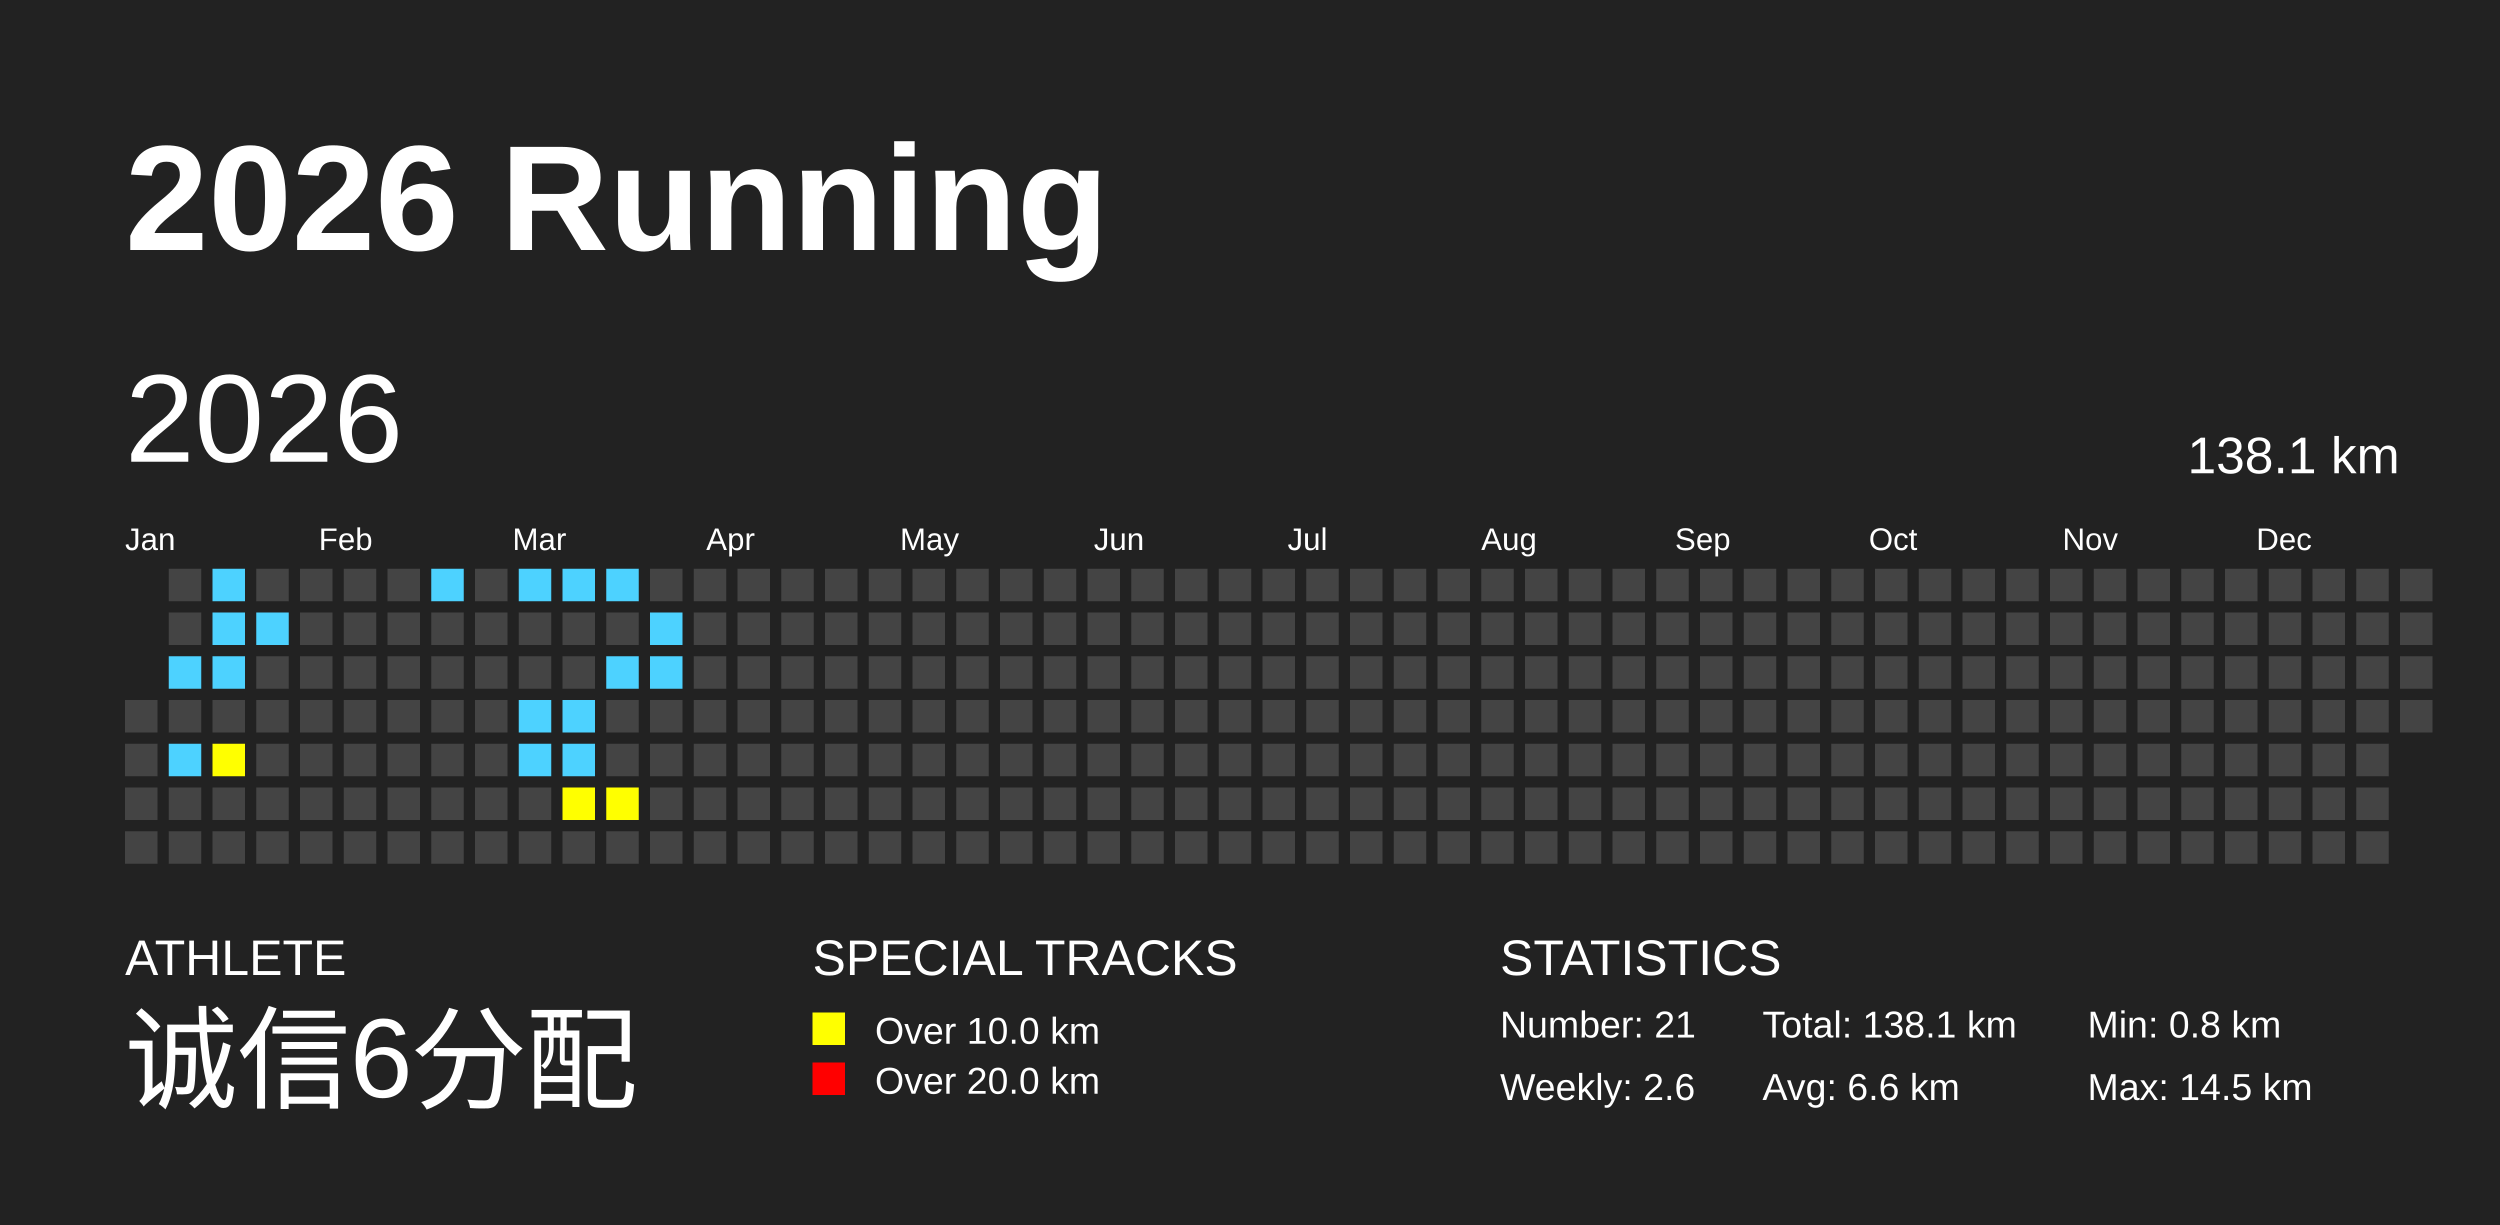
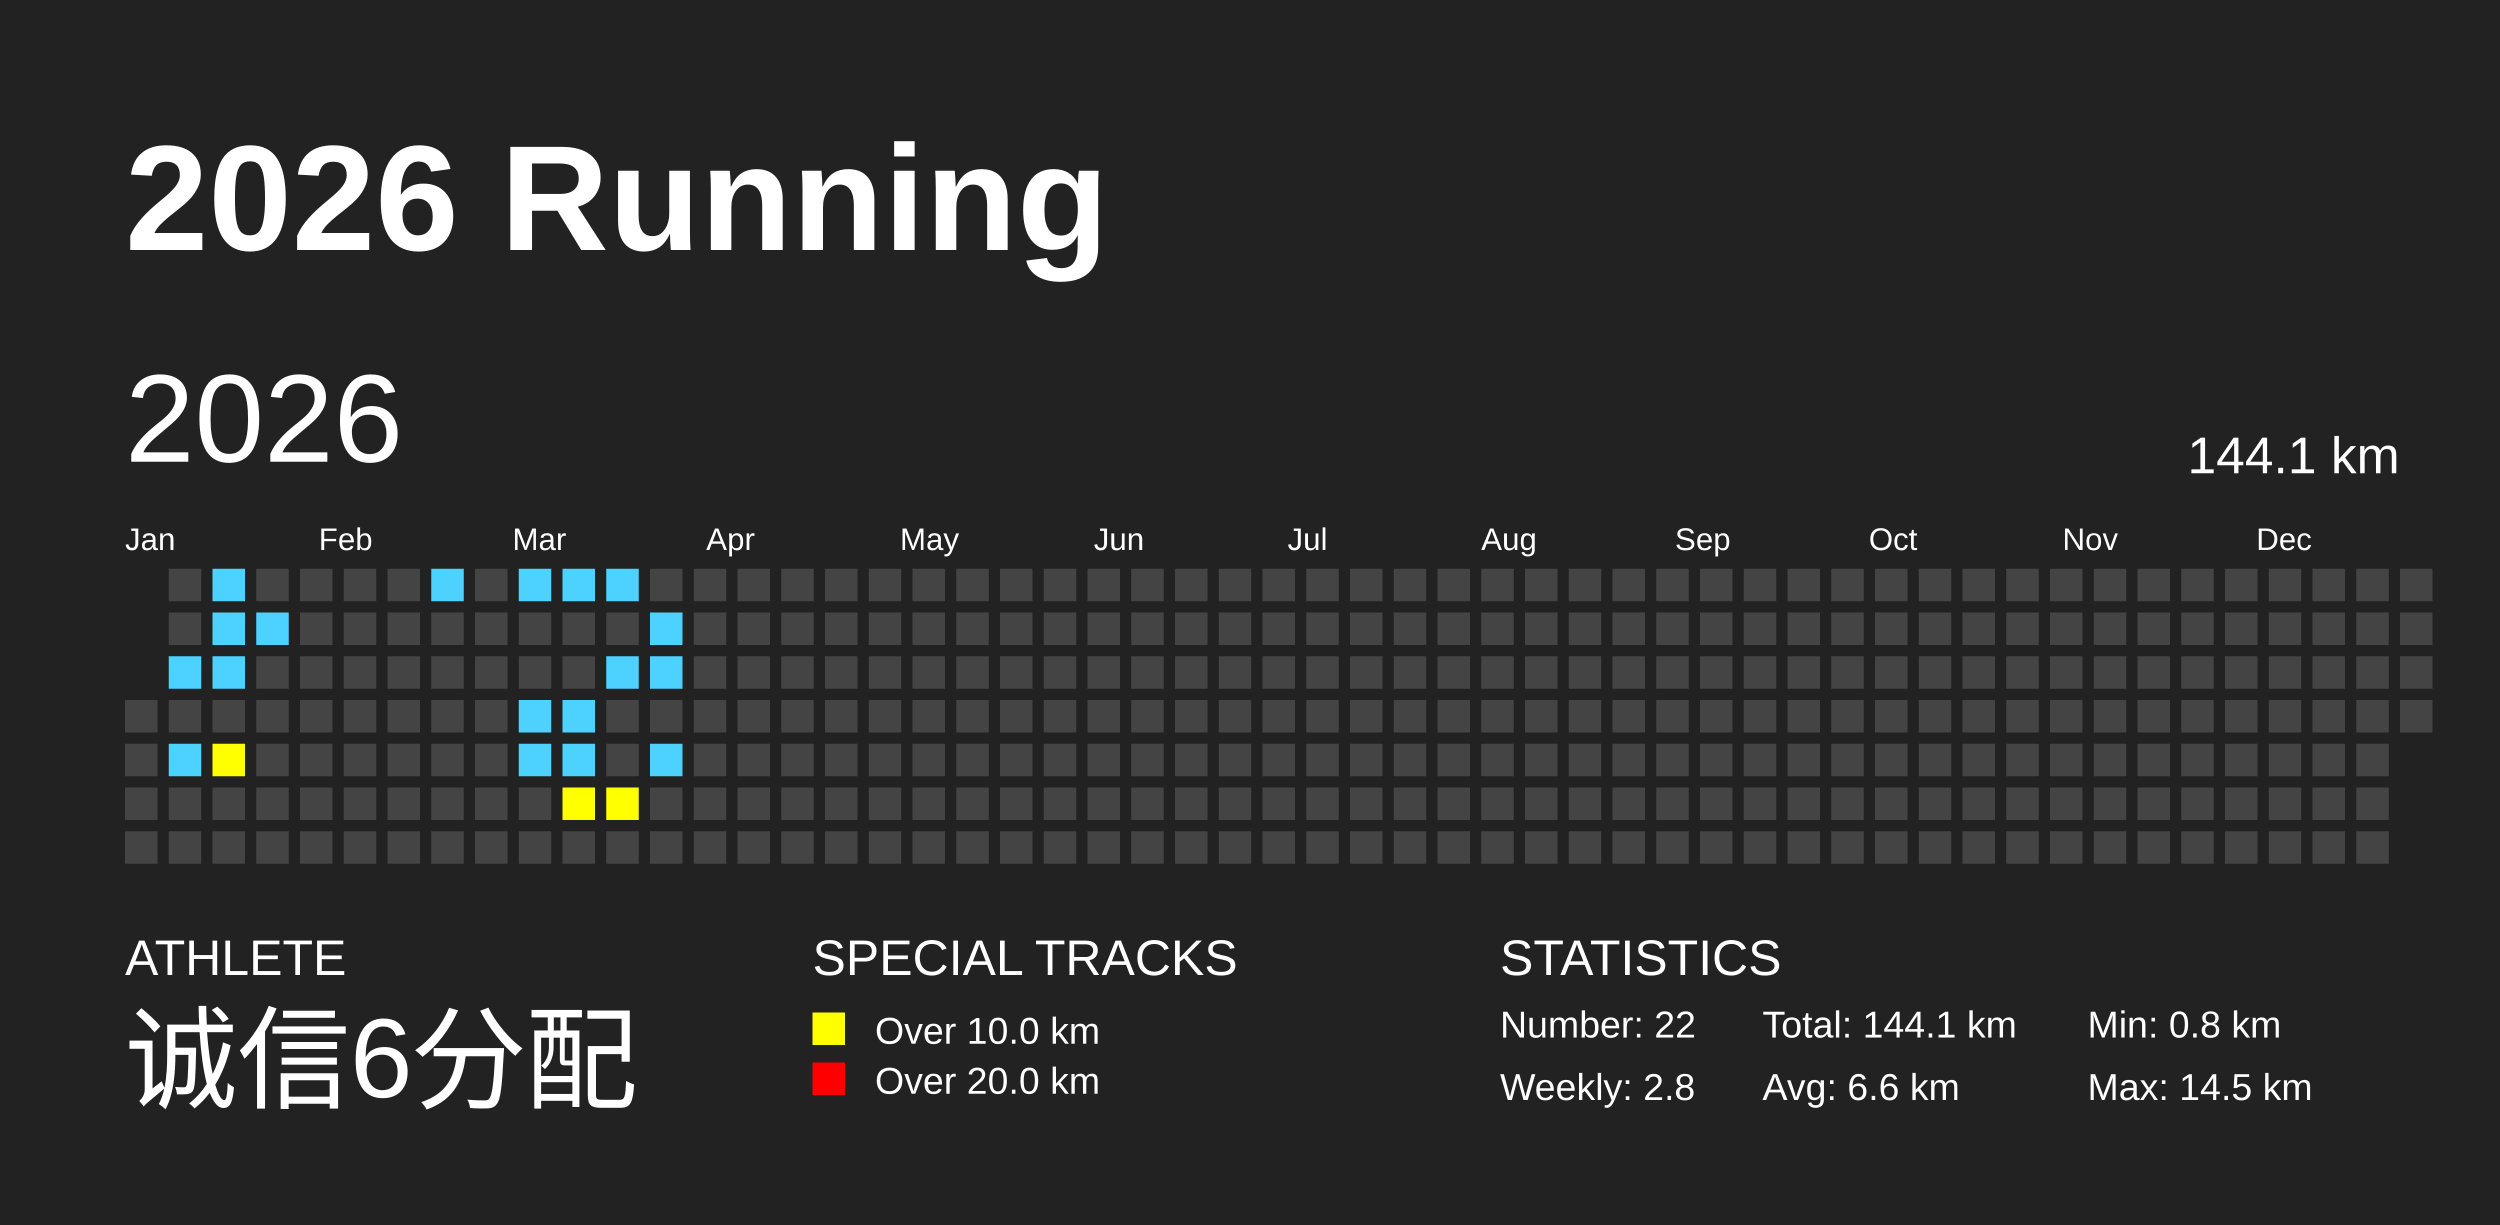
<svg xmlns="http://www.w3.org/2000/svg" baseProfile="full" height="98mm" version="1.1" viewBox="0,0,200,98" width="200mm">
  <defs />
  <rect fill="#222222" height="98" width="200" x="0" y="0" />
  <text fill="#FFFFFF" style="font-size:12px; font-family:Arial; font-weight:bold;" x="10" y="20">2026 Running</text>
  <text fill="#FFFFFF" style="font-size:4px; font-family:Arial" x="10" y="78">ATHLETE</text>
  <text fill="#FFFFFF" style="font-size:9px; font-family:Arial" x="10" y="88">诚信6分配</text>
  <text fill="#FFFFFF" style="font-size:4px; font-family:Arial" x="65" y="78">SPECIAL TRACKS</text>
  <rect fill="yellow" height="2.6" width="2.6" x="65" y="81" />
  <text fill="#FFFFFF" style="font-size:3px; font-family:Arial" x="70" y="83.5">Over 10.0 km</text>
  <rect fill="red" height="2.6" width="2.6" x="65" y="85" />
  <text fill="#FFFFFF" style="font-size:3px; font-family:Arial" x="70" y="87.5">Over 20.0 km</text>
  <text fill="#FFFFFF" style="font-size:4px; font-family:Arial" x="120" y="78">STATISTICS</text>
-   <text fill="#FFFFFF" style="font-size:3px; font-family:Arial" x="120" y="83">Number: 21</text>
-   <text fill="#FFFFFF" style="font-size:3px; font-family:Arial" x="120" y="88">Weekly: 2.6</text>
-   <text fill="#FFFFFF" style="font-size:3px; font-family:Arial" x="141" y="83">Total: 138.1 km</text>
+   <text fill="#FFFFFF" style="font-size:3px; font-family:Arial" x="120" y="83">Number: 22</text>
+   <text fill="#FFFFFF" style="font-size:3px; font-family:Arial" x="120" y="88">Weekly: 2.8</text>
+   <text fill="#FFFFFF" style="font-size:3px; font-family:Arial" x="141" y="83">Total: 144.1 km</text>
  <text fill="#FFFFFF" style="font-size:3px; font-family:Arial" x="141" y="88">Avg: 6.6 km</text>
  <text fill="#FFFFFF" style="font-size:3px; font-family:Arial" x="167" y="83">Min: 0.8 km</text>
  <text fill="#FFFFFF" style="font-size:3px; font-family:Arial" x="167" y="88">Max: 14.5 km</text>
  <text dominant-baseline="hanging" fill="#FFFFFF" style="font-size:10.0px; font-family:Arial;" x="10" y="30">2026</text>
-   <text dominant-baseline="hanging" fill="#FFFFFF" style="font-size:4.125px; font-family:Arial;" x="175" y="35">138.1 km</text>
+   <text dominant-baseline="hanging" fill="#FFFFFF" style="font-size:4.125px; font-family:Arial;" x="175" y="35">144.1 km</text>
  <text fill="#FFFFFF" style="font-size:2.5px; font-family:Arial" x="10.0" y="44">Jan</text>
  <text fill="#FFFFFF" style="font-size:2.5px; font-family:Arial" x="25.5" y="44">Feb</text>
  <text fill="#FFFFFF" style="font-size:2.5px; font-family:Arial" x="41.0" y="44">Mar</text>
  <text fill="#FFFFFF" style="font-size:2.5px; font-family:Arial" x="56.5" y="44">Apr</text>
  <text fill="#FFFFFF" style="font-size:2.5px; font-family:Arial" x="72.0" y="44">May</text>
  <text fill="#FFFFFF" style="font-size:2.5px; font-family:Arial" x="87.5" y="44">Jun</text>
  <text fill="#FFFFFF" style="font-size:2.5px; font-family:Arial" x="103.0" y="44">Jul</text>
  <text fill="#FFFFFF" style="font-size:2.5px; font-family:Arial" x="118.5" y="44">Aug</text>
  <text fill="#FFFFFF" style="font-size:2.5px; font-family:Arial" x="134.0" y="44">Sep</text>
  <text fill="#FFFFFF" style="font-size:2.5px; font-family:Arial" x="149.5" y="44">Oct</text>
  <text fill="#FFFFFF" style="font-size:2.5px; font-family:Arial" x="165.0" y="44">Nov</text>
  <text fill="#FFFFFF" style="font-size:2.5px; font-family:Arial" x="180.5" y="44">Dec</text>
  <rect fill="#444444" height="2.6" width="2.6" x="10.0" y="56.0" />
  <rect fill="#444444" height="2.6" width="2.6" x="10.0" y="59.5" />
  <rect fill="#444444" height="2.6" width="2.6" x="10.0" y="63.0" />
  <rect fill="#444444" height="2.6" width="2.6" x="10.0" y="66.5" />
  <rect fill="#444444" height="2.6" width="2.6" x="13.5" y="45.5" />
  <rect fill="#444444" height="2.6" width="2.6" x="13.5" y="49.0" />
  <rect fill="#4DD2FF" height="2.6" width="2.6" x="13.5" y="52.5" />
  <rect fill="#444444" height="2.6" width="2.6" x="13.5" y="56.0" />
  <rect fill="#4DD2FF" height="2.6" width="2.6" x="13.5" y="59.5" />
  <rect fill="#444444" height="2.6" width="2.6" x="13.5" y="63.0" />
  <rect fill="#444444" height="2.6" width="2.6" x="13.5" y="66.5" />
  <rect fill="#4DD2FF" height="2.6" width="2.6" x="17.0" y="45.5" />
  <rect fill="#4DD2FF" height="2.6" width="2.6" x="17.0" y="49.0" />
  <rect fill="#4DD2FF" height="2.6" width="2.6" x="17.0" y="52.5" />
  <rect fill="#444444" height="2.6" width="2.6" x="17.0" y="56.0" />
  <rect fill="yellow" height="2.6" width="2.6" x="17.0" y="59.5" />
  <rect fill="#444444" height="2.6" width="2.6" x="17.0" y="63.0" />
  <rect fill="#444444" height="2.6" width="2.6" x="17.0" y="66.5" />
  <rect fill="#444444" height="2.6" width="2.6" x="20.5" y="45.5" />
  <rect fill="#4DD2FF" height="2.6" width="2.6" x="20.5" y="49.0" />
  <rect fill="#444444" height="2.6" width="2.6" x="20.5" y="52.5" />
  <rect fill="#444444" height="2.6" width="2.6" x="20.5" y="56.0" />
  <rect fill="#444444" height="2.6" width="2.6" x="20.5" y="59.5" />
  <rect fill="#444444" height="2.6" width="2.6" x="20.5" y="63.0" />
  <rect fill="#444444" height="2.6" width="2.6" x="20.5" y="66.5" />
  <rect fill="#444444" height="2.6" width="2.6" x="24.0" y="45.5" />
  <rect fill="#444444" height="2.6" width="2.6" x="24.0" y="49.0" />
  <rect fill="#444444" height="2.6" width="2.6" x="24.0" y="52.5" />
  <rect fill="#444444" height="2.6" width="2.6" x="24.0" y="56.0" />
  <rect fill="#444444" height="2.6" width="2.6" x="24.0" y="59.5" />
  <rect fill="#444444" height="2.6" width="2.6" x="24.0" y="63.0" />
  <rect fill="#444444" height="2.6" width="2.6" x="24.0" y="66.5" />
  <rect fill="#444444" height="2.6" width="2.6" x="27.5" y="45.5" />
  <rect fill="#444444" height="2.6" width="2.6" x="27.5" y="49.0" />
  <rect fill="#444444" height="2.6" width="2.6" x="27.5" y="52.5" />
  <rect fill="#444444" height="2.6" width="2.6" x="27.5" y="56.0" />
  <rect fill="#444444" height="2.6" width="2.6" x="27.5" y="59.5" />
  <rect fill="#444444" height="2.6" width="2.6" x="27.5" y="63.0" />
  <rect fill="#444444" height="2.6" width="2.6" x="27.5" y="66.5" />
  <rect fill="#444444" height="2.6" width="2.6" x="31.0" y="45.5" />
  <rect fill="#444444" height="2.6" width="2.6" x="31.0" y="49.0" />
  <rect fill="#444444" height="2.6" width="2.6" x="31.0" y="52.5" />
  <rect fill="#444444" height="2.6" width="2.6" x="31.0" y="56.0" />
  <rect fill="#444444" height="2.6" width="2.6" x="31.0" y="59.5" />
  <rect fill="#444444" height="2.6" width="2.6" x="31.0" y="63.0" />
  <rect fill="#444444" height="2.6" width="2.6" x="31.0" y="66.5" />
  <rect fill="#4DD2FF" height="2.6" width="2.6" x="34.5" y="45.5" />
  <rect fill="#444444" height="2.6" width="2.6" x="34.5" y="49.0" />
  <rect fill="#444444" height="2.6" width="2.6" x="34.5" y="52.5" />
  <rect fill="#444444" height="2.6" width="2.6" x="34.5" y="56.0" />
  <rect fill="#444444" height="2.6" width="2.6" x="34.5" y="59.5" />
  <rect fill="#444444" height="2.6" width="2.6" x="34.5" y="63.0" />
  <rect fill="#444444" height="2.6" width="2.6" x="34.5" y="66.5" />
  <rect fill="#444444" height="2.6" width="2.6" x="38.0" y="45.5" />
  <rect fill="#444444" height="2.6" width="2.6" x="38.0" y="49.0" />
  <rect fill="#444444" height="2.6" width="2.6" x="38.0" y="52.5" />
  <rect fill="#444444" height="2.6" width="2.6" x="38.0" y="56.0" />
  <rect fill="#444444" height="2.6" width="2.6" x="38.0" y="59.5" />
  <rect fill="#444444" height="2.6" width="2.6" x="38.0" y="63.0" />
  <rect fill="#444444" height="2.6" width="2.6" x="38.0" y="66.5" />
  <rect fill="#4DD2FF" height="2.6" width="2.6" x="41.5" y="45.5" />
  <rect fill="#444444" height="2.6" width="2.6" x="41.5" y="49.0" />
  <rect fill="#444444" height="2.6" width="2.6" x="41.5" y="52.5" />
  <rect fill="#4DD2FF" height="2.6" width="2.6" x="41.5" y="56.0" />
  <rect fill="#4DD2FF" height="2.6" width="2.6" x="41.5" y="59.5" />
  <rect fill="#444444" height="2.6" width="2.6" x="41.5" y="63.0" />
  <rect fill="#444444" height="2.6" width="2.6" x="41.5" y="66.5" />
  <rect fill="#4DD2FF" height="2.6" width="2.6" x="45.0" y="45.5" />
  <rect fill="#444444" height="2.6" width="2.6" x="45.0" y="49.0" />
  <rect fill="#444444" height="2.6" width="2.6" x="45.0" y="52.5" />
  <rect fill="#4DD2FF" height="2.6" width="2.6" x="45.0" y="56.0" />
  <rect fill="#4DD2FF" height="2.6" width="2.6" x="45.0" y="59.5" />
  <rect fill="yellow" height="2.6" width="2.6" x="45.0" y="63.0" />
  <rect fill="#444444" height="2.6" width="2.6" x="45.0" y="66.5" />
  <rect fill="#4DD2FF" height="2.6" width="2.6" x="48.5" y="45.5" />
  <rect fill="#444444" height="2.6" width="2.6" x="48.5" y="49.0" />
  <rect fill="#4DD2FF" height="2.6" width="2.6" x="48.5" y="52.5" />
  <rect fill="#444444" height="2.6" width="2.6" x="48.5" y="56.0" />
  <rect fill="#444444" height="2.6" width="2.6" x="48.5" y="59.5" />
  <rect fill="yellow" height="2.6" width="2.6" x="48.5" y="63.0" />
  <rect fill="#444444" height="2.6" width="2.6" x="48.5" y="66.5" />
  <rect fill="#444444" height="2.6" width="2.6" x="52.0" y="45.5" />
  <rect fill="#4DD2FF" height="2.6" width="2.6" x="52.0" y="49.0" />
  <rect fill="#4DD2FF" height="2.6" width="2.6" x="52.0" y="52.5" />
  <rect fill="#444444" height="2.6" width="2.6" x="52.0" y="56.0" />
-   <rect fill="#444444" height="2.6" width="2.6" x="52.0" y="59.5" />
+   <rect fill="#4DD2FF" height="2.6" width="2.6" x="52.0" y="59.5" />
  <rect fill="#444444" height="2.6" width="2.6" x="52.0" y="63.0" />
  <rect fill="#444444" height="2.6" width="2.6" x="52.0" y="66.5" />
  <rect fill="#444444" height="2.6" width="2.6" x="55.5" y="45.5" />
  <rect fill="#444444" height="2.6" width="2.6" x="55.5" y="49.0" />
  <rect fill="#444444" height="2.6" width="2.6" x="55.5" y="52.5" />
  <rect fill="#444444" height="2.6" width="2.6" x="55.5" y="56.0" />
  <rect fill="#444444" height="2.6" width="2.6" x="55.5" y="59.5" />
  <rect fill="#444444" height="2.6" width="2.6" x="55.5" y="63.0" />
  <rect fill="#444444" height="2.6" width="2.6" x="55.5" y="66.5" />
  <rect fill="#444444" height="2.6" width="2.6" x="59.0" y="45.5" />
  <rect fill="#444444" height="2.6" width="2.6" x="59.0" y="49.0" />
  <rect fill="#444444" height="2.6" width="2.6" x="59.0" y="52.5" />
  <rect fill="#444444" height="2.6" width="2.6" x="59.0" y="56.0" />
  <rect fill="#444444" height="2.6" width="2.6" x="59.0" y="59.5" />
  <rect fill="#444444" height="2.6" width="2.6" x="59.0" y="63.0" />
  <rect fill="#444444" height="2.6" width="2.6" x="59.0" y="66.5" />
  <rect fill="#444444" height="2.6" width="2.6" x="62.5" y="45.5" />
  <rect fill="#444444" height="2.6" width="2.6" x="62.5" y="49.0" />
  <rect fill="#444444" height="2.6" width="2.6" x="62.5" y="52.5" />
  <rect fill="#444444" height="2.6" width="2.6" x="62.5" y="56.0" />
  <rect fill="#444444" height="2.6" width="2.6" x="62.5" y="59.5" />
  <rect fill="#444444" height="2.6" width="2.6" x="62.5" y="63.0" />
  <rect fill="#444444" height="2.6" width="2.6" x="62.5" y="66.5" />
  <rect fill="#444444" height="2.6" width="2.6" x="66.0" y="45.5" />
  <rect fill="#444444" height="2.6" width="2.6" x="66.0" y="49.0" />
  <rect fill="#444444" height="2.6" width="2.6" x="66.0" y="52.5" />
  <rect fill="#444444" height="2.6" width="2.6" x="66.0" y="56.0" />
  <rect fill="#444444" height="2.6" width="2.6" x="66.0" y="59.5" />
  <rect fill="#444444" height="2.6" width="2.6" x="66.0" y="63.0" />
  <rect fill="#444444" height="2.6" width="2.6" x="66.0" y="66.5" />
  <rect fill="#444444" height="2.6" width="2.6" x="69.5" y="45.5" />
  <rect fill="#444444" height="2.6" width="2.6" x="69.5" y="49.0" />
  <rect fill="#444444" height="2.6" width="2.6" x="69.5" y="52.5" />
  <rect fill="#444444" height="2.6" width="2.6" x="69.5" y="56.0" />
  <rect fill="#444444" height="2.6" width="2.6" x="69.5" y="59.5" />
  <rect fill="#444444" height="2.6" width="2.6" x="69.5" y="63.0" />
  <rect fill="#444444" height="2.6" width="2.6" x="69.5" y="66.5" />
  <rect fill="#444444" height="2.6" width="2.6" x="73.0" y="45.5" />
  <rect fill="#444444" height="2.6" width="2.6" x="73.0" y="49.0" />
  <rect fill="#444444" height="2.6" width="2.6" x="73.0" y="52.5" />
  <rect fill="#444444" height="2.6" width="2.6" x="73.0" y="56.0" />
  <rect fill="#444444" height="2.6" width="2.6" x="73.0" y="59.5" />
  <rect fill="#444444" height="2.6" width="2.6" x="73.0" y="63.0" />
  <rect fill="#444444" height="2.6" width="2.6" x="73.0" y="66.5" />
  <rect fill="#444444" height="2.6" width="2.6" x="76.5" y="45.5" />
  <rect fill="#444444" height="2.6" width="2.6" x="76.5" y="49.0" />
  <rect fill="#444444" height="2.6" width="2.6" x="76.5" y="52.5" />
  <rect fill="#444444" height="2.6" width="2.6" x="76.5" y="56.0" />
  <rect fill="#444444" height="2.6" width="2.6" x="76.5" y="59.5" />
  <rect fill="#444444" height="2.6" width="2.6" x="76.5" y="63.0" />
  <rect fill="#444444" height="2.6" width="2.6" x="76.5" y="66.5" />
  <rect fill="#444444" height="2.6" width="2.6" x="80.0" y="45.5" />
  <rect fill="#444444" height="2.6" width="2.6" x="80.0" y="49.0" />
  <rect fill="#444444" height="2.6" width="2.6" x="80.0" y="52.5" />
  <rect fill="#444444" height="2.6" width="2.6" x="80.0" y="56.0" />
  <rect fill="#444444" height="2.6" width="2.6" x="80.0" y="59.5" />
  <rect fill="#444444" height="2.6" width="2.6" x="80.0" y="63.0" />
  <rect fill="#444444" height="2.6" width="2.6" x="80.0" y="66.5" />
  <rect fill="#444444" height="2.6" width="2.6" x="83.5" y="45.5" />
  <rect fill="#444444" height="2.6" width="2.6" x="83.5" y="49.0" />
  <rect fill="#444444" height="2.6" width="2.6" x="83.5" y="52.5" />
  <rect fill="#444444" height="2.6" width="2.6" x="83.5" y="56.0" />
  <rect fill="#444444" height="2.6" width="2.6" x="83.5" y="59.5" />
  <rect fill="#444444" height="2.6" width="2.6" x="83.5" y="63.0" />
  <rect fill="#444444" height="2.6" width="2.6" x="83.5" y="66.5" />
  <rect fill="#444444" height="2.6" width="2.6" x="87.0" y="45.5" />
  <rect fill="#444444" height="2.6" width="2.6" x="87.0" y="49.0" />
  <rect fill="#444444" height="2.6" width="2.6" x="87.0" y="52.5" />
  <rect fill="#444444" height="2.6" width="2.6" x="87.0" y="56.0" />
  <rect fill="#444444" height="2.6" width="2.6" x="87.0" y="59.5" />
  <rect fill="#444444" height="2.6" width="2.6" x="87.0" y="63.0" />
  <rect fill="#444444" height="2.6" width="2.6" x="87.0" y="66.5" />
  <rect fill="#444444" height="2.6" width="2.6" x="90.5" y="45.5" />
  <rect fill="#444444" height="2.6" width="2.6" x="90.5" y="49.0" />
  <rect fill="#444444" height="2.6" width="2.6" x="90.5" y="52.5" />
  <rect fill="#444444" height="2.6" width="2.6" x="90.5" y="56.0" />
  <rect fill="#444444" height="2.6" width="2.6" x="90.5" y="59.5" />
  <rect fill="#444444" height="2.6" width="2.6" x="90.5" y="63.0" />
  <rect fill="#444444" height="2.6" width="2.6" x="90.5" y="66.5" />
  <rect fill="#444444" height="2.6" width="2.6" x="94.0" y="45.5" />
  <rect fill="#444444" height="2.6" width="2.6" x="94.0" y="49.0" />
  <rect fill="#444444" height="2.6" width="2.6" x="94.0" y="52.5" />
  <rect fill="#444444" height="2.6" width="2.6" x="94.0" y="56.0" />
  <rect fill="#444444" height="2.6" width="2.6" x="94.0" y="59.5" />
  <rect fill="#444444" height="2.6" width="2.6" x="94.0" y="63.0" />
  <rect fill="#444444" height="2.6" width="2.6" x="94.0" y="66.5" />
  <rect fill="#444444" height="2.6" width="2.6" x="97.5" y="45.5" />
  <rect fill="#444444" height="2.6" width="2.6" x="97.5" y="49.0" />
  <rect fill="#444444" height="2.6" width="2.6" x="97.5" y="52.5" />
  <rect fill="#444444" height="2.6" width="2.6" x="97.5" y="56.0" />
  <rect fill="#444444" height="2.6" width="2.6" x="97.5" y="59.5" />
  <rect fill="#444444" height="2.6" width="2.6" x="97.5" y="63.0" />
  <rect fill="#444444" height="2.6" width="2.6" x="97.5" y="66.5" />
  <rect fill="#444444" height="2.6" width="2.6" x="101.0" y="45.5" />
  <rect fill="#444444" height="2.6" width="2.6" x="101.0" y="49.0" />
  <rect fill="#444444" height="2.6" width="2.6" x="101.0" y="52.5" />
  <rect fill="#444444" height="2.6" width="2.6" x="101.0" y="56.0" />
  <rect fill="#444444" height="2.6" width="2.6" x="101.0" y="59.5" />
  <rect fill="#444444" height="2.6" width="2.6" x="101.0" y="63.0" />
  <rect fill="#444444" height="2.6" width="2.6" x="101.0" y="66.5" />
  <rect fill="#444444" height="2.6" width="2.6" x="104.5" y="45.5" />
  <rect fill="#444444" height="2.6" width="2.6" x="104.5" y="49.0" />
  <rect fill="#444444" height="2.6" width="2.6" x="104.5" y="52.5" />
  <rect fill="#444444" height="2.6" width="2.6" x="104.5" y="56.0" />
  <rect fill="#444444" height="2.6" width="2.6" x="104.5" y="59.5" />
  <rect fill="#444444" height="2.6" width="2.6" x="104.5" y="63.0" />
  <rect fill="#444444" height="2.6" width="2.6" x="104.5" y="66.5" />
  <rect fill="#444444" height="2.6" width="2.6" x="108.0" y="45.5" />
  <rect fill="#444444" height="2.6" width="2.6" x="108.0" y="49.0" />
  <rect fill="#444444" height="2.6" width="2.6" x="108.0" y="52.5" />
  <rect fill="#444444" height="2.6" width="2.6" x="108.0" y="56.0" />
  <rect fill="#444444" height="2.6" width="2.6" x="108.0" y="59.5" />
  <rect fill="#444444" height="2.6" width="2.6" x="108.0" y="63.0" />
  <rect fill="#444444" height="2.6" width="2.6" x="108.0" y="66.5" />
  <rect fill="#444444" height="2.6" width="2.6" x="111.5" y="45.5" />
  <rect fill="#444444" height="2.6" width="2.6" x="111.5" y="49.0" />
  <rect fill="#444444" height="2.6" width="2.6" x="111.5" y="52.5" />
  <rect fill="#444444" height="2.6" width="2.6" x="111.5" y="56.0" />
  <rect fill="#444444" height="2.6" width="2.6" x="111.5" y="59.5" />
  <rect fill="#444444" height="2.6" width="2.6" x="111.5" y="63.0" />
  <rect fill="#444444" height="2.6" width="2.6" x="111.5" y="66.5" />
  <rect fill="#444444" height="2.6" width="2.6" x="115.0" y="45.5" />
  <rect fill="#444444" height="2.6" width="2.6" x="115.0" y="49.0" />
  <rect fill="#444444" height="2.6" width="2.6" x="115.0" y="52.5" />
  <rect fill="#444444" height="2.6" width="2.6" x="115.0" y="56.0" />
  <rect fill="#444444" height="2.6" width="2.6" x="115.0" y="59.5" />
  <rect fill="#444444" height="2.6" width="2.6" x="115.0" y="63.0" />
  <rect fill="#444444" height="2.6" width="2.6" x="115.0" y="66.5" />
  <rect fill="#444444" height="2.6" width="2.6" x="118.5" y="45.5" />
  <rect fill="#444444" height="2.6" width="2.6" x="118.5" y="49.0" />
  <rect fill="#444444" height="2.6" width="2.6" x="118.5" y="52.5" />
  <rect fill="#444444" height="2.6" width="2.6" x="118.5" y="56.0" />
  <rect fill="#444444" height="2.6" width="2.6" x="118.5" y="59.5" />
  <rect fill="#444444" height="2.6" width="2.6" x="118.5" y="63.0" />
  <rect fill="#444444" height="2.6" width="2.6" x="118.5" y="66.5" />
  <rect fill="#444444" height="2.6" width="2.6" x="122.0" y="45.5" />
  <rect fill="#444444" height="2.6" width="2.6" x="122.0" y="49.0" />
  <rect fill="#444444" height="2.6" width="2.6" x="122.0" y="52.5" />
  <rect fill="#444444" height="2.6" width="2.6" x="122.0" y="56.0" />
  <rect fill="#444444" height="2.6" width="2.6" x="122.0" y="59.5" />
  <rect fill="#444444" height="2.6" width="2.6" x="122.0" y="63.0" />
  <rect fill="#444444" height="2.6" width="2.6" x="122.0" y="66.5" />
  <rect fill="#444444" height="2.6" width="2.6" x="125.5" y="45.5" />
  <rect fill="#444444" height="2.6" width="2.6" x="125.5" y="49.0" />
  <rect fill="#444444" height="2.6" width="2.6" x="125.5" y="52.5" />
  <rect fill="#444444" height="2.6" width="2.6" x="125.5" y="56.0" />
  <rect fill="#444444" height="2.6" width="2.6" x="125.5" y="59.5" />
  <rect fill="#444444" height="2.6" width="2.6" x="125.5" y="63.0" />
  <rect fill="#444444" height="2.6" width="2.6" x="125.5" y="66.5" />
  <rect fill="#444444" height="2.6" width="2.6" x="129.0" y="45.5" />
  <rect fill="#444444" height="2.6" width="2.6" x="129.0" y="49.0" />
  <rect fill="#444444" height="2.6" width="2.6" x="129.0" y="52.5" />
  <rect fill="#444444" height="2.6" width="2.6" x="129.0" y="56.0" />
  <rect fill="#444444" height="2.6" width="2.6" x="129.0" y="59.5" />
  <rect fill="#444444" height="2.6" width="2.6" x="129.0" y="63.0" />
  <rect fill="#444444" height="2.6" width="2.6" x="129.0" y="66.5" />
  <rect fill="#444444" height="2.6" width="2.6" x="132.5" y="45.5" />
  <rect fill="#444444" height="2.6" width="2.6" x="132.5" y="49.0" />
  <rect fill="#444444" height="2.6" width="2.6" x="132.5" y="52.5" />
  <rect fill="#444444" height="2.6" width="2.6" x="132.5" y="56.0" />
  <rect fill="#444444" height="2.6" width="2.6" x="132.5" y="59.5" />
  <rect fill="#444444" height="2.6" width="2.6" x="132.5" y="63.0" />
  <rect fill="#444444" height="2.6" width="2.6" x="132.5" y="66.5" />
  <rect fill="#444444" height="2.6" width="2.6" x="136.0" y="45.5" />
  <rect fill="#444444" height="2.6" width="2.6" x="136.0" y="49.0" />
  <rect fill="#444444" height="2.6" width="2.6" x="136.0" y="52.5" />
  <rect fill="#444444" height="2.6" width="2.6" x="136.0" y="56.0" />
  <rect fill="#444444" height="2.6" width="2.6" x="136.0" y="59.5" />
  <rect fill="#444444" height="2.6" width="2.6" x="136.0" y="63.0" />
  <rect fill="#444444" height="2.6" width="2.6" x="136.0" y="66.5" />
  <rect fill="#444444" height="2.6" width="2.6" x="139.5" y="45.5" />
  <rect fill="#444444" height="2.6" width="2.6" x="139.5" y="49.0" />
  <rect fill="#444444" height="2.6" width="2.6" x="139.5" y="52.5" />
  <rect fill="#444444" height="2.6" width="2.6" x="139.5" y="56.0" />
  <rect fill="#444444" height="2.6" width="2.6" x="139.5" y="59.5" />
  <rect fill="#444444" height="2.6" width="2.6" x="139.5" y="63.0" />
  <rect fill="#444444" height="2.6" width="2.6" x="139.5" y="66.5" />
  <rect fill="#444444" height="2.6" width="2.6" x="143.0" y="45.5" />
  <rect fill="#444444" height="2.6" width="2.6" x="143.0" y="49.0" />
  <rect fill="#444444" height="2.6" width="2.6" x="143.0" y="52.5" />
  <rect fill="#444444" height="2.6" width="2.6" x="143.0" y="56.0" />
  <rect fill="#444444" height="2.6" width="2.6" x="143.0" y="59.5" />
  <rect fill="#444444" height="2.6" width="2.6" x="143.0" y="63.0" />
  <rect fill="#444444" height="2.6" width="2.6" x="143.0" y="66.5" />
  <rect fill="#444444" height="2.6" width="2.6" x="146.5" y="45.5" />
  <rect fill="#444444" height="2.6" width="2.6" x="146.5" y="49.0" />
  <rect fill="#444444" height="2.6" width="2.6" x="146.5" y="52.5" />
  <rect fill="#444444" height="2.6" width="2.6" x="146.5" y="56.0" />
  <rect fill="#444444" height="2.6" width="2.6" x="146.5" y="59.5" />
  <rect fill="#444444" height="2.6" width="2.6" x="146.5" y="63.0" />
  <rect fill="#444444" height="2.6" width="2.6" x="146.5" y="66.5" />
  <rect fill="#444444" height="2.6" width="2.6" x="150.0" y="45.5" />
  <rect fill="#444444" height="2.6" width="2.6" x="150.0" y="49.0" />
  <rect fill="#444444" height="2.6" width="2.6" x="150.0" y="52.5" />
  <rect fill="#444444" height="2.6" width="2.6" x="150.0" y="56.0" />
  <rect fill="#444444" height="2.6" width="2.6" x="150.0" y="59.5" />
  <rect fill="#444444" height="2.6" width="2.6" x="150.0" y="63.0" />
  <rect fill="#444444" height="2.6" width="2.6" x="150.0" y="66.5" />
  <rect fill="#444444" height="2.6" width="2.6" x="153.5" y="45.5" />
  <rect fill="#444444" height="2.6" width="2.6" x="153.5" y="49.0" />
  <rect fill="#444444" height="2.6" width="2.6" x="153.5" y="52.5" />
  <rect fill="#444444" height="2.6" width="2.6" x="153.5" y="56.0" />
  <rect fill="#444444" height="2.6" width="2.6" x="153.5" y="59.5" />
  <rect fill="#444444" height="2.6" width="2.6" x="153.5" y="63.0" />
  <rect fill="#444444" height="2.6" width="2.6" x="153.5" y="66.5" />
  <rect fill="#444444" height="2.6" width="2.6" x="157.0" y="45.5" />
  <rect fill="#444444" height="2.6" width="2.6" x="157.0" y="49.0" />
  <rect fill="#444444" height="2.6" width="2.6" x="157.0" y="52.5" />
  <rect fill="#444444" height="2.6" width="2.6" x="157.0" y="56.0" />
  <rect fill="#444444" height="2.6" width="2.6" x="157.0" y="59.5" />
  <rect fill="#444444" height="2.6" width="2.6" x="157.0" y="63.0" />
  <rect fill="#444444" height="2.6" width="2.6" x="157.0" y="66.5" />
  <rect fill="#444444" height="2.6" width="2.6" x="160.5" y="45.5" />
  <rect fill="#444444" height="2.6" width="2.6" x="160.5" y="49.0" />
  <rect fill="#444444" height="2.6" width="2.6" x="160.5" y="52.5" />
  <rect fill="#444444" height="2.6" width="2.6" x="160.5" y="56.0" />
  <rect fill="#444444" height="2.6" width="2.6" x="160.5" y="59.5" />
  <rect fill="#444444" height="2.6" width="2.6" x="160.5" y="63.0" />
  <rect fill="#444444" height="2.6" width="2.6" x="160.5" y="66.5" />
  <rect fill="#444444" height="2.6" width="2.6" x="164.0" y="45.5" />
  <rect fill="#444444" height="2.6" width="2.6" x="164.0" y="49.0" />
  <rect fill="#444444" height="2.6" width="2.6" x="164.0" y="52.5" />
  <rect fill="#444444" height="2.6" width="2.6" x="164.0" y="56.0" />
  <rect fill="#444444" height="2.6" width="2.6" x="164.0" y="59.5" />
  <rect fill="#444444" height="2.6" width="2.6" x="164.0" y="63.0" />
  <rect fill="#444444" height="2.6" width="2.6" x="164.0" y="66.5" />
  <rect fill="#444444" height="2.6" width="2.6" x="167.5" y="45.5" />
  <rect fill="#444444" height="2.6" width="2.6" x="167.5" y="49.0" />
  <rect fill="#444444" height="2.6" width="2.6" x="167.5" y="52.5" />
  <rect fill="#444444" height="2.6" width="2.6" x="167.5" y="56.0" />
  <rect fill="#444444" height="2.6" width="2.6" x="167.5" y="59.5" />
  <rect fill="#444444" height="2.6" width="2.6" x="167.5" y="63.0" />
  <rect fill="#444444" height="2.6" width="2.6" x="167.5" y="66.5" />
  <rect fill="#444444" height="2.6" width="2.6" x="171.0" y="45.5" />
  <rect fill="#444444" height="2.6" width="2.6" x="171.0" y="49.0" />
  <rect fill="#444444" height="2.6" width="2.6" x="171.0" y="52.5" />
  <rect fill="#444444" height="2.6" width="2.6" x="171.0" y="56.0" />
  <rect fill="#444444" height="2.6" width="2.6" x="171.0" y="59.5" />
  <rect fill="#444444" height="2.6" width="2.6" x="171.0" y="63.0" />
  <rect fill="#444444" height="2.6" width="2.6" x="171.0" y="66.5" />
  <rect fill="#444444" height="2.6" width="2.6" x="174.5" y="45.5" />
  <rect fill="#444444" height="2.6" width="2.6" x="174.5" y="49.0" />
  <rect fill="#444444" height="2.6" width="2.6" x="174.5" y="52.5" />
  <rect fill="#444444" height="2.6" width="2.6" x="174.5" y="56.0" />
  <rect fill="#444444" height="2.6" width="2.6" x="174.5" y="59.5" />
  <rect fill="#444444" height="2.6" width="2.6" x="174.5" y="63.0" />
  <rect fill="#444444" height="2.6" width="2.6" x="174.5" y="66.5" />
  <rect fill="#444444" height="2.6" width="2.6" x="178.0" y="45.5" />
  <rect fill="#444444" height="2.6" width="2.6" x="178.0" y="49.0" />
  <rect fill="#444444" height="2.6" width="2.6" x="178.0" y="52.5" />
  <rect fill="#444444" height="2.6" width="2.6" x="178.0" y="56.0" />
  <rect fill="#444444" height="2.6" width="2.6" x="178.0" y="59.5" />
  <rect fill="#444444" height="2.6" width="2.6" x="178.0" y="63.0" />
  <rect fill="#444444" height="2.6" width="2.6" x="178.0" y="66.5" />
  <rect fill="#444444" height="2.6" width="2.6" x="181.5" y="45.5" />
  <rect fill="#444444" height="2.6" width="2.6" x="181.5" y="49.0" />
  <rect fill="#444444" height="2.6" width="2.6" x="181.5" y="52.5" />
  <rect fill="#444444" height="2.6" width="2.6" x="181.5" y="56.0" />
  <rect fill="#444444" height="2.6" width="2.6" x="181.5" y="59.5" />
  <rect fill="#444444" height="2.6" width="2.6" x="181.5" y="63.0" />
  <rect fill="#444444" height="2.6" width="2.6" x="181.5" y="66.5" />
  <rect fill="#444444" height="2.6" width="2.6" x="185.0" y="45.5" />
  <rect fill="#444444" height="2.6" width="2.6" x="185.0" y="49.0" />
  <rect fill="#444444" height="2.6" width="2.6" x="185.0" y="52.5" />
  <rect fill="#444444" height="2.6" width="2.6" x="185.0" y="56.0" />
  <rect fill="#444444" height="2.6" width="2.6" x="185.0" y="59.5" />
  <rect fill="#444444" height="2.6" width="2.6" x="185.0" y="63.0" />
  <rect fill="#444444" height="2.6" width="2.6" x="185.0" y="66.5" />
  <rect fill="#444444" height="2.6" width="2.6" x="188.5" y="45.5" />
  <rect fill="#444444" height="2.6" width="2.6" x="188.5" y="49.0" />
  <rect fill="#444444" height="2.6" width="2.6" x="188.5" y="52.5" />
  <rect fill="#444444" height="2.6" width="2.6" x="188.5" y="56.0" />
  <rect fill="#444444" height="2.6" width="2.6" x="188.5" y="59.5" />
  <rect fill="#444444" height="2.6" width="2.6" x="188.5" y="63.0" />
  <rect fill="#444444" height="2.6" width="2.6" x="188.5" y="66.5" />
  <rect fill="#444444" height="2.6" width="2.6" x="192.0" y="45.5" />
  <rect fill="#444444" height="2.6" width="2.6" x="192.0" y="49.0" />
  <rect fill="#444444" height="2.6" width="2.6" x="192.0" y="52.5" />
  <rect fill="#444444" height="2.6" width="2.6" x="192.0" y="56.0" />
</svg>
